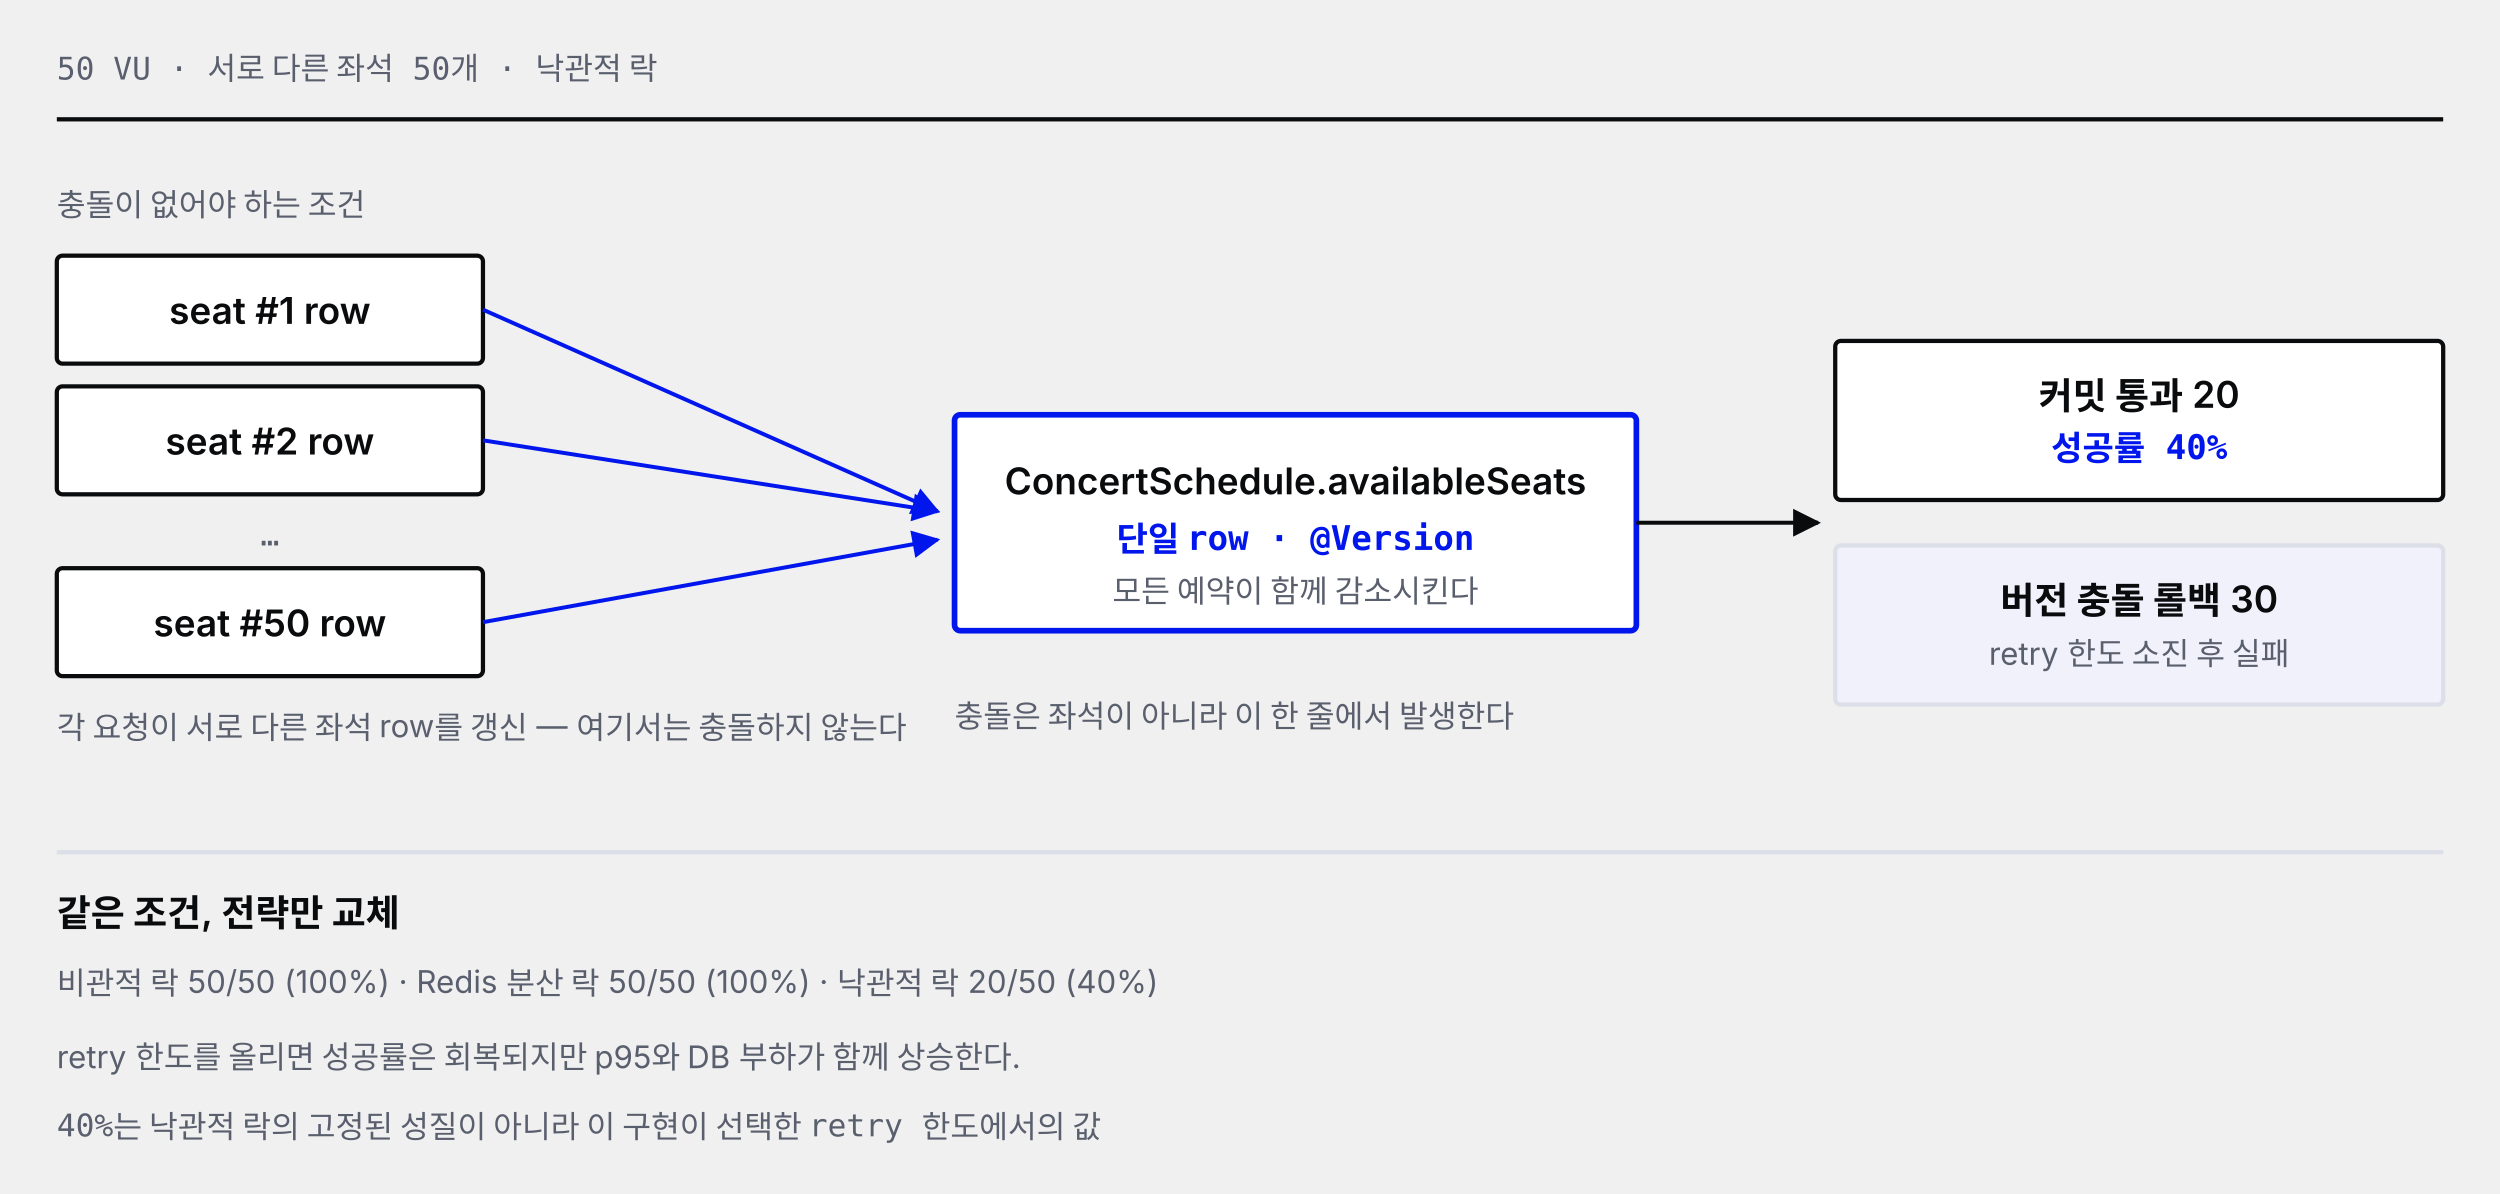
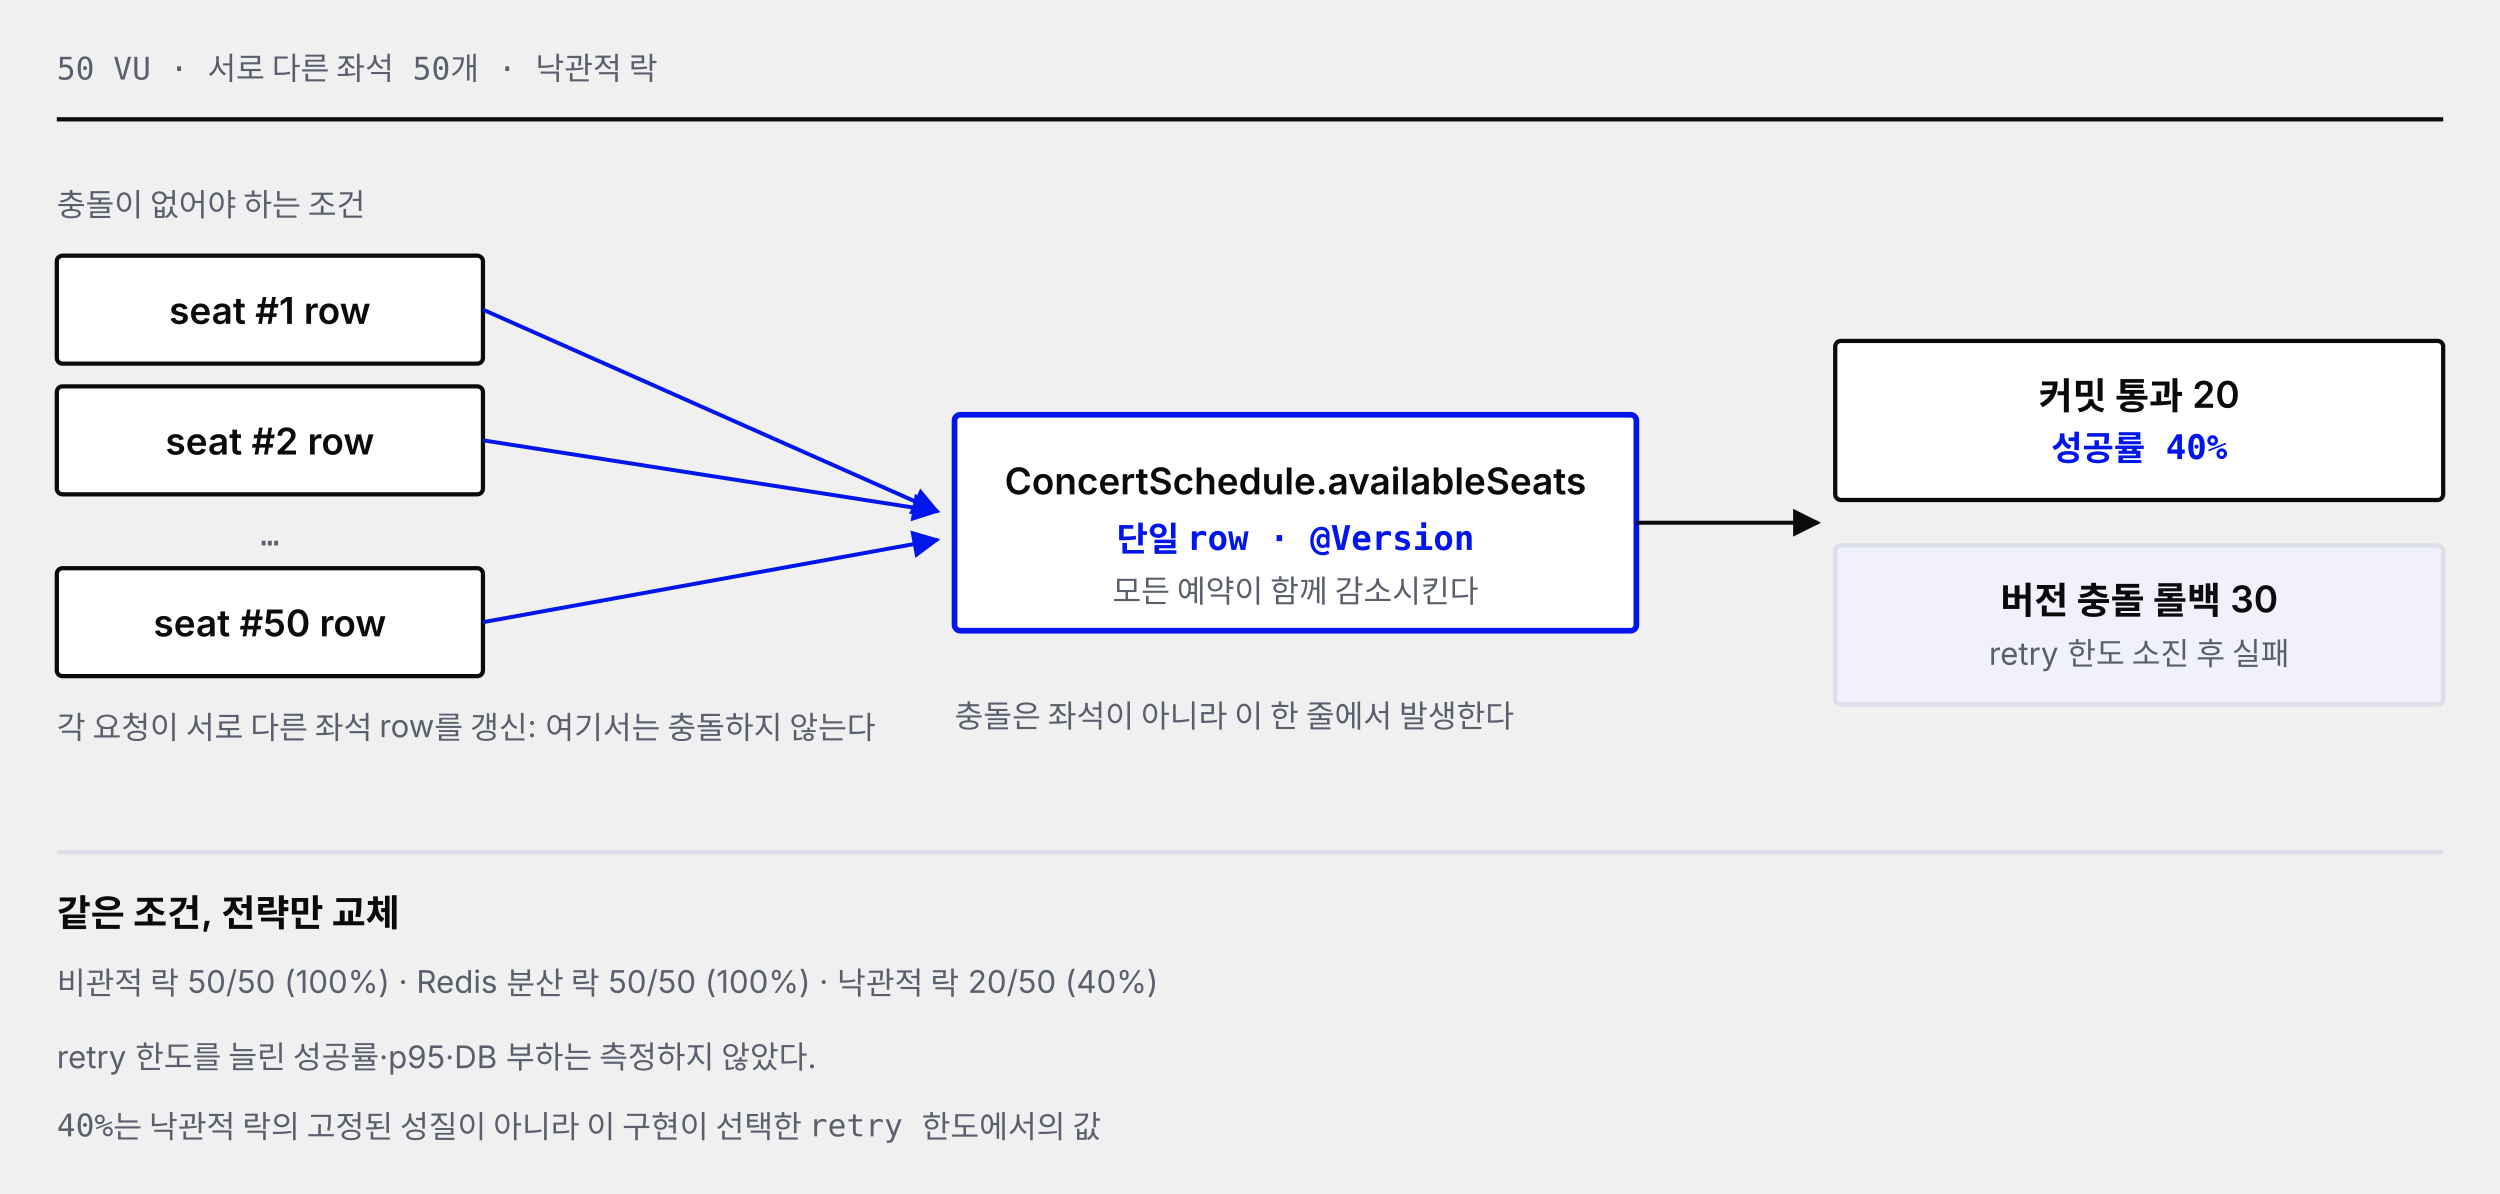
<svg xmlns="http://www.w3.org/2000/svg" viewBox="0 0 880 420" role="img" aria-label="서로 다른 좌석 row를 예약하는 요청들이 공통으로 감소시키는 잔여석 카운터 단일 row에서 버전 충돌이 발생하는 구조도">
  <defs>
    <marker id="ar" viewBox="0 0 10 10" refX="9" refY="5" markerWidth="7" markerHeight="7" orient="auto-start-reverse">
      <path d="M0 0 L10 5 L0 10 z" fill="#0a0b0d" />
    </marker>
    <marker id="arb" viewBox="0 0 10 10" refX="9" refY="5" markerWidth="7" markerHeight="7" orient="auto-start-reverse">
      <path d="M0 0 L10 5 L0 10 z" fill="#0016ec" />
    </marker>
  </defs>
  <style>
    .b{fill:#fff;stroke:#0a0b0d;stroke-width:1.5}
    .b2{fill:#f0f1fa;stroke:#dcdee8;stroke-width:1.5}
    .bc{fill:#fff;stroke:#0016ec;stroke-width:2}
    .t{fill:#0a0b0d;font:600 13px Pretendard,-apple-system,sans-serif}
    .s{fill:#5a5f6e;font:11px Pretendard,-apple-system,sans-serif}
    .m{fill:#5a5f6e;font:11px ui-monospace,Menlo,monospace}
    .a{fill:#0016ec;font:600 12px ui-monospace,Menlo,monospace}
    .ln{stroke:#0a0b0d;stroke-width:1.4;fill:none}
    .lnb{stroke:#0016ec;stroke-width:1.4;fill:none}
  </style>
  <text x="20" y="28" class="m">50 VU · 서로 다른 좌석 50개 · 낙관적 락</text>
  <line x1="20" y1="42" x2="860" y2="42" stroke="#0a0b0d" stroke-width="1.5" />
  <text x="20" y="76" class="s">충돌이 없어야 하는 조건</text>
  <rect x="20" y="90" width="150" height="38" rx="2" class="b" />
  <text x="95" y="114" text-anchor="middle" class="t">seat #1 row</text>
  <rect x="20" y="136" width="150" height="38" rx="2" class="b" />
  <text x="95" y="160" text-anchor="middle" class="t">seat #2 row</text>
  <text x="95" y="192" text-anchor="middle" class="m">…</text>
  <rect x="20" y="200" width="150" height="38" rx="2" class="b" />
  <text x="95" y="224" text-anchor="middle" class="t">seat #50 row</text>
-   <text x="20" y="260" class="s">각 요청이 서로 다른 좌석 row를 갱신 — 여기서는 충돌하지 않는다</text>
+   <text x="20" y="260" class="s">각 요청이 서로 다른 좌석 row를 갱신: 여기서는 충돌하지 않는다</text>
  <line x1="170" y1="109" x2="330" y2="180" class="lnb" marker-end="url(#arb)" />
  <line x1="170" y1="155" x2="330" y2="180" class="lnb" marker-end="url(#arb)" />
  <line x1="170" y1="219" x2="330" y2="190" class="lnb" marker-end="url(#arb)" />
  <rect x="336" y="146" width="240" height="76" rx="2" class="bc" />
  <text x="456" y="174" text-anchor="middle" class="t">ConcertSchedule.availableSeats</text>
  <text x="456" y="194" text-anchor="middle" class="a">단일 row · @Version</text>
  <text x="456" y="212" text-anchor="middle" class="s">모든 예약이 함께 감소시킨다</text>
  <text x="336" y="256" class="s">충돌은 좌석이 아니라 이 한 줄에서 발생한다</text>
  <line x1="576" y1="184" x2="640" y2="184" class="ln" marker-end="url(#ar)" />
  <rect x="646" y="120" width="214" height="56" rx="2" class="b" />
  <text x="753" y="144" text-anchor="middle" class="t">커밋 통과 20</text>
  <text x="753" y="162" text-anchor="middle" class="a">성공률 40%</text>
  <rect x="646" y="192" width="214" height="56" rx="2" class="b2" />
  <text x="753" y="216" text-anchor="middle" class="t">버전 충돌 롤백 30</text>
  <text x="753" y="234" text-anchor="middle" class="s">retry 한도 소진 후 실패</text>
  <line x1="20" y1="300" x2="860" y2="300" stroke="#dcdee8" stroke-width="1.5" />
  <text x="20" y="326" class="t">같은 조건, 전략만 교체</text>
  <text x="20" y="350" class="s">비관적 락 50/50 (100%) · Redis 분산 락 50/50 (100%) · 낙관적 락 20/50 (40%)</text>
-   <text x="20" y="376" class="s">retry 한도를 올리면 성공률은 회복되지만 p95와 DB 부하가 함께 상승한다.</text>
+   <text x="20" y="376" class="s">retry 한도를 늘린 성공률·p95·DB 부하는 측정하지 않았다.</text>
  <text x="20" y="400" class="m">40%는 낙관적 락의 고정된 성질이 아니라 이 구현이 선택한 retry 한도에서의 값</text>
</svg>
